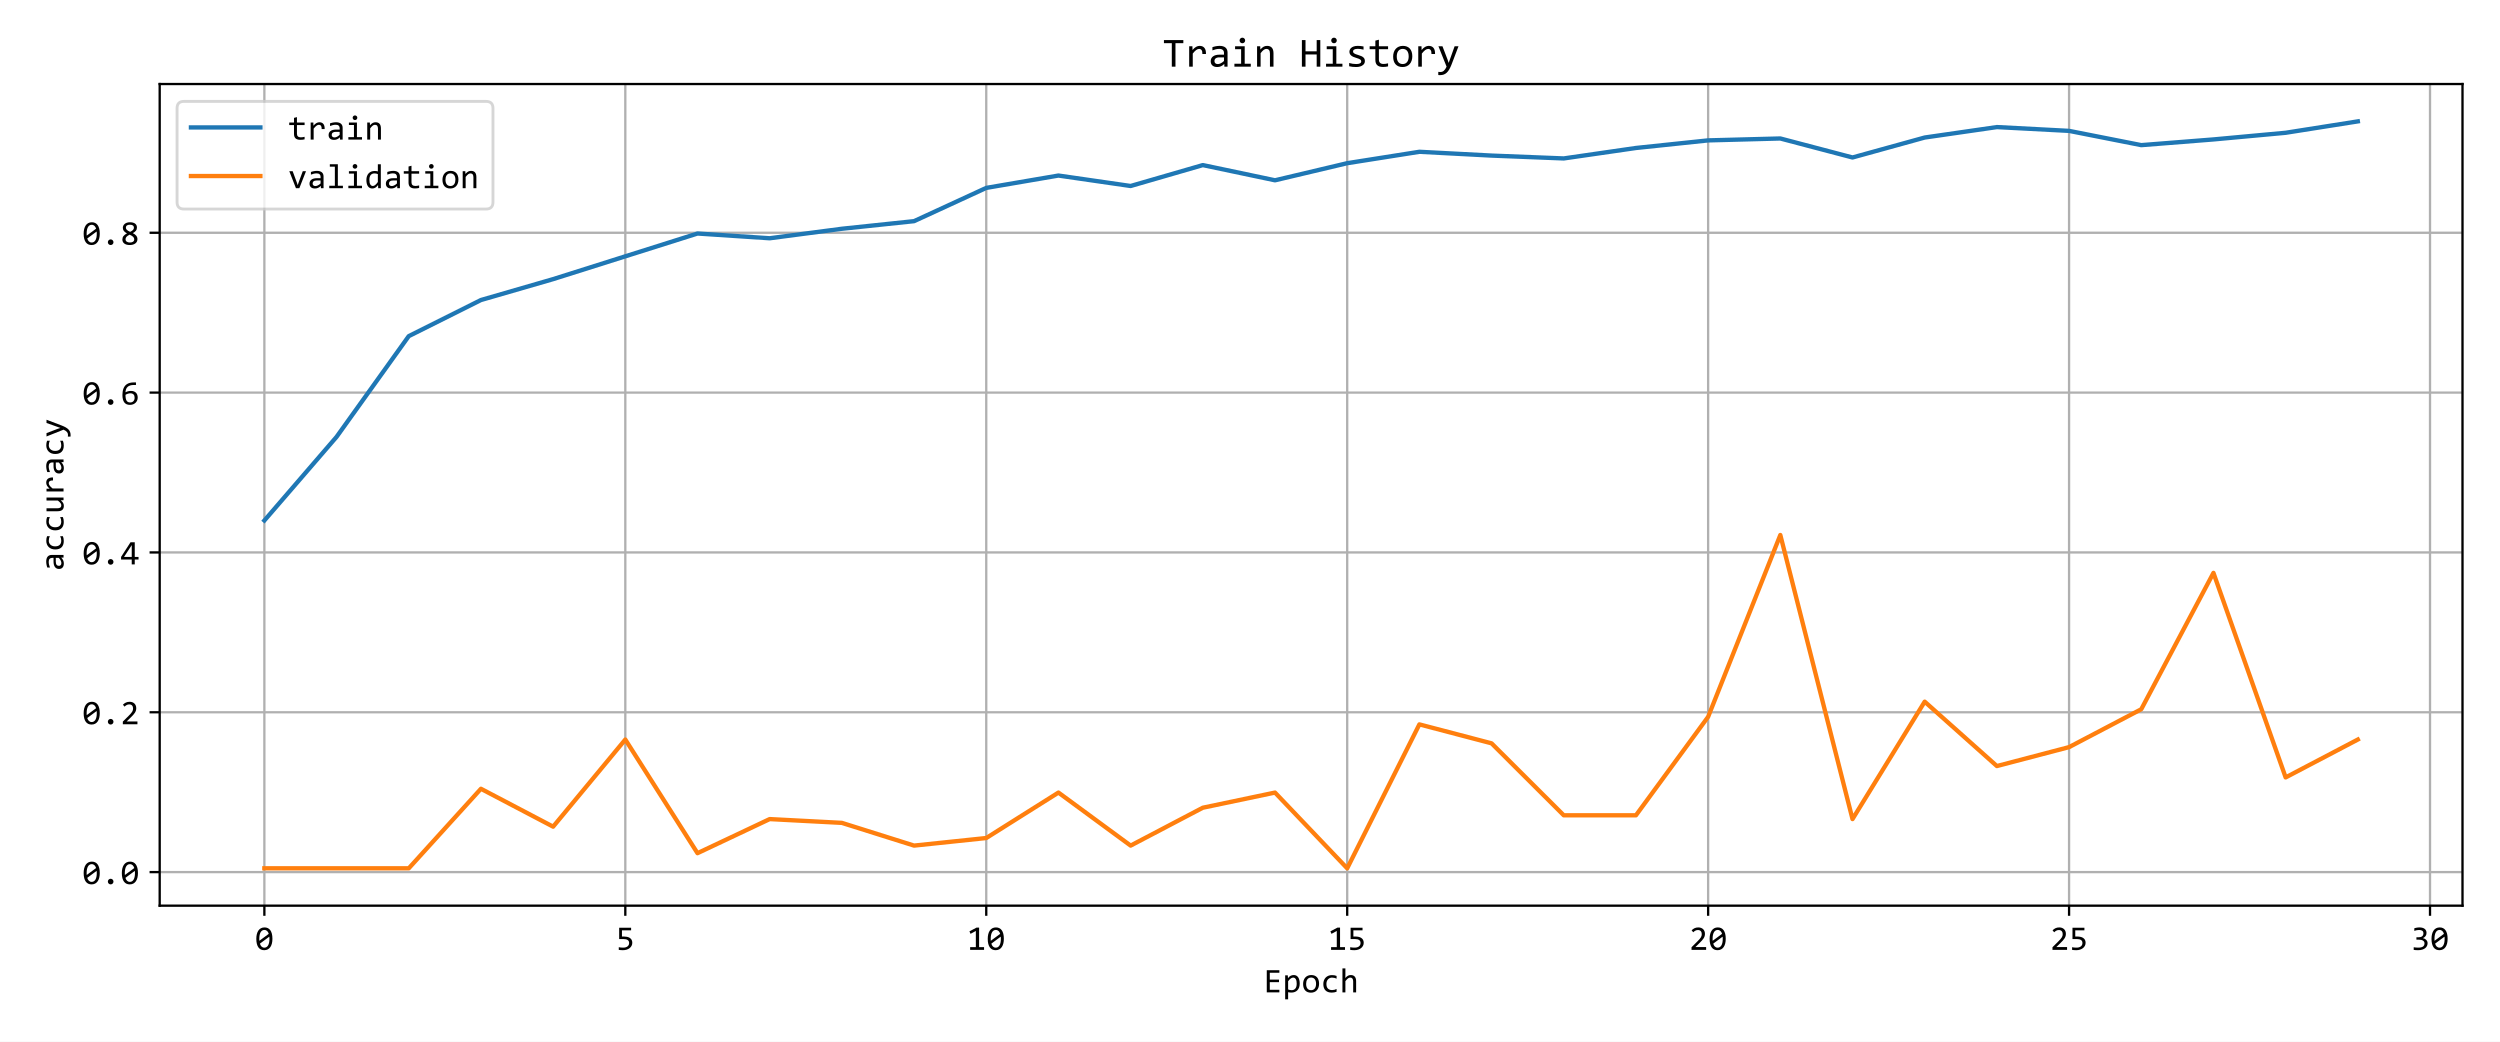
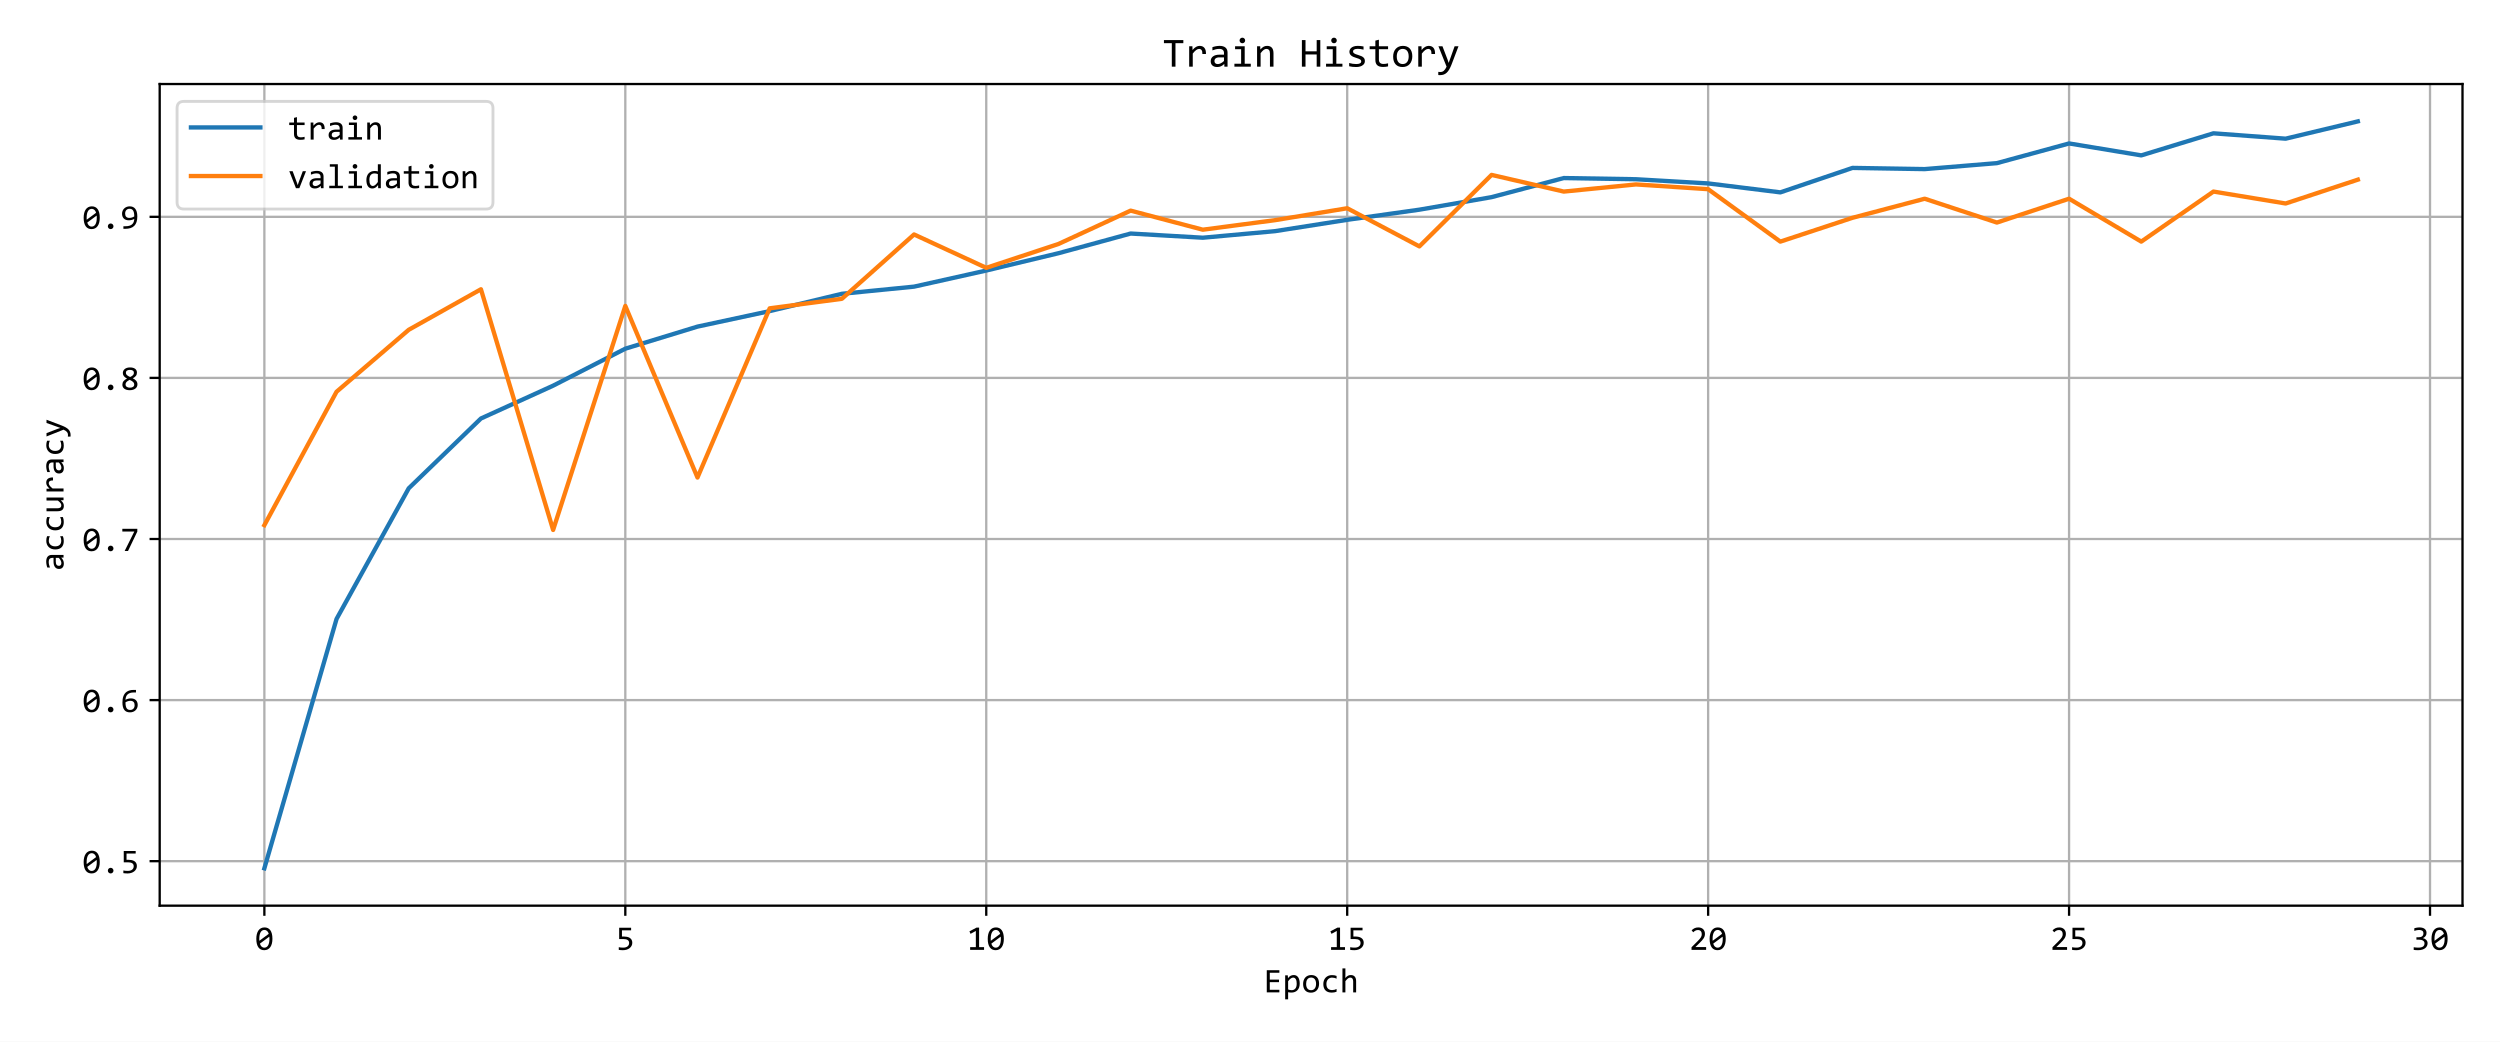
<svg xmlns="http://www.w3.org/2000/svg" xmlns:xlink="http://www.w3.org/1999/xlink" width="864pt" height="360pt" viewBox="0 0 864 360" version="1.1">
  <defs>
    <style type="text/css">*{stroke-linejoin: round; stroke-linecap: butt}</style>
  </defs>
  <g id="figure_1">
    <g id="patch_1">
      <path d="M 0 360  L 864 360  L 864 0  L 0 0  z " style="fill: #ffffff" />
    </g>
    <g id="axes_1">
      <g id="patch_2">
        <path d="M 55.19 313  L 851.04 313  L 851.04 29.04  L 55.19 29.04  z " style="fill: #ffffff" />
      </g>
      <g id="matplotlib.axis_1">
        <g id="xtick_1">
          <g id="line2d_1">
-             <path d="M 91.365 313  L 91.365 29.04  " clip-path="url(#pbc9bd32352)" style="fill: none; stroke: #b0b0b0; stroke-width: 0.8; stroke-linecap: square" />
+             <path d="M 91.365 313  L 91.365 29.04  " clip-path="url(#p513ac5164e)" style="fill: none; stroke: #b0b0b0; stroke-width: 0.8; stroke-linecap: square" />
          </g>
          <g id="line2d_2">
            <defs>
-               <path id="mc28f8fe6f3" d="M 0 0  L 0 3.5  " style="stroke: #000000; stroke-width: 0.8" />
-             </defs>
-             <g>
-               <use xlink:href="#mc28f8fe6f3" x="91.365" y="313" style="stroke: #000000; stroke-width: 0.8" />
+               <path id="m1e56cd7e3f" d="M 0 0  L 0 3.5  " style="stroke: #000000; stroke-width: 0.8" />
+             </defs>
+             <g>
+               <use xlink:href="#m1e56cd7e3f" x="91.365" y="313" style="stroke: #000000; stroke-width: 0.8" />
            </g>
          </g>
          <g id="text_1">
            <g transform="translate(88.06594 328.28) scale(0.12 -0.12)">
              <defs>
                <path id="Consolas-30" d="M 3244 2041  Q 3244 1572 3150 1186  Q 3056 800 2865 523  Q 2675 247 2392 95  Q 2109 -56 1728 -56  Q 1400 -56 1131 67  Q 863 191 672 447  Q 481 703 378 1100  Q 275 1497 275 2041  Q 275 2509 370 2896  Q 466 3284 655 3561  Q 844 3838 1128 3989  Q 1413 4141 1791 4141  Q 2119 4141 2387 4017  Q 2656 3894 2847 3636  Q 3038 3378 3141 2981  Q 3244 2584 3244 2041  z M 2694 2022  Q 2694 2128 2686 2233  Q 2678 2338 2669 2438  L 941 1153  Q 988 991 1059 853  Q 1131 716 1232 617  Q 1334 519 1464 464  Q 1594 409 1759 409  Q 1972 409 2145 512  Q 2319 616 2441 819  Q 2563 1022 2628 1323  Q 2694 1625 2694 2022  z M 825 2059  Q 825 1963 826 1866  Q 828 1769 838 1678  L 2566 2956  Q 2519 3116 2447 3247  Q 2375 3378 2275 3473  Q 2175 3569 2047 3622  Q 1919 3675 1759 3675  Q 1547 3675 1373 3572  Q 1200 3469 1078 3264  Q 956 3059 890 2757  Q 825 2456 825 2059  z " transform="scale(0.015625)" />
              </defs>
              <use xlink:href="#Consolas-30" />
            </g>
          </g>
        </g>
        <g id="xtick_2">
          <g id="line2d_3">
-             <path d="M 216.106 313  L 216.106 29.04  " clip-path="url(#pbc9bd32352)" style="fill: none; stroke: #b0b0b0; stroke-width: 0.8; stroke-linecap: square" />
+             <path d="M 216.106 313  L 216.106 29.04  " clip-path="url(#p513ac5164e)" style="fill: none; stroke: #b0b0b0; stroke-width: 0.8; stroke-linecap: square" />
          </g>
          <g id="line2d_4">
            <g>
-               <use xlink:href="#mc28f8fe6f3" x="216.106" y="313" style="stroke: #000000; stroke-width: 0.8" />
+               <use xlink:href="#m1e56cd7e3f" x="216.106" y="313" style="stroke: #000000; stroke-width: 0.8" />
            </g>
          </g>
          <g id="text_2">
            <g transform="translate(212.8073 328.28) scale(0.12 -0.12)">
              <defs>
                <path id="Consolas-35" d="M 3047 1306  Q 3047 1003 2915 753  Q 2784 503 2554 323  Q 2325 144 2012 44  Q 1700 -56 1338 -56  Q 1247 -56 1142 -51  Q 1038 -47 934 -39  Q 831 -31 732 -22  Q 634 -13 556 0  L 556 494  Q 725 453 942 434  Q 1159 416 1381 416  Q 1631 416 1831 475  Q 2031 534 2172 645  Q 2313 756 2388 914  Q 2463 1072 2463 1269  Q 2463 1650 2189 1823  Q 1916 1997 1403 1997  L 628 1997  L 628 4084  L 2828 4084  L 2828 3609  L 1141 3609  L 1141 2463  L 1497 2463  Q 1791 2463 2069 2409  Q 2347 2356 2564 2223  Q 2781 2091 2914 1867  Q 3047 1644 3047 1306  z " transform="scale(0.015625)" />
              </defs>
              <use xlink:href="#Consolas-35" />
            </g>
          </g>
        </g>
        <g id="xtick_3">
          <g id="line2d_5">
-             <path d="M 340.848 313  L 340.848 29.04  " clip-path="url(#pbc9bd32352)" style="fill: none; stroke: #b0b0b0; stroke-width: 0.8; stroke-linecap: square" />
+             <path d="M 340.848 313  L 340.848 29.04  " clip-path="url(#p513ac5164e)" style="fill: none; stroke: #b0b0b0; stroke-width: 0.8; stroke-linecap: square" />
          </g>
          <g id="line2d_6">
            <g>
-               <use xlink:href="#mc28f8fe6f3" x="340.848" y="313" style="stroke: #000000; stroke-width: 0.8" />
+               <use xlink:href="#m1e56cd7e3f" x="340.848" y="313" style="stroke: #000000; stroke-width: 0.8" />
            </g>
          </g>
          <g id="text_3">
            <g transform="translate(334.2496 328.28) scale(0.12 -0.12)">
              <defs>
                <path id="Consolas-31" d="M 3116 0  L 550 0  L 550 506  L 1600 506  L 1600 3488  L 622 2956  L 422 3419  L 1722 4103  L 2203 4103  L 2203 506  L 3116 506  L 3116 0  z " transform="scale(0.015625)" />
              </defs>
              <use xlink:href="#Consolas-31" />
              <use xlink:href="#Consolas-30" x="54.98" />
            </g>
          </g>
        </g>
        <g id="xtick_4">
          <g id="line2d_7">
-             <path d="M 465.589 313  L 465.589 29.04  " clip-path="url(#pbc9bd32352)" style="fill: none; stroke: #b0b0b0; stroke-width: 0.8; stroke-linecap: square" />
+             <path d="M 465.589 313  L 465.589 29.04  " clip-path="url(#p513ac5164e)" style="fill: none; stroke: #b0b0b0; stroke-width: 0.8; stroke-linecap: square" />
          </g>
          <g id="line2d_8">
            <g>
-               <use xlink:href="#mc28f8fe6f3" x="465.589" y="313" style="stroke: #000000; stroke-width: 0.8" />
+               <use xlink:href="#m1e56cd7e3f" x="465.589" y="313" style="stroke: #000000; stroke-width: 0.8" />
            </g>
          </g>
          <g id="text_4">
            <g transform="translate(458.991 328.28) scale(0.12 -0.12)">
              <use xlink:href="#Consolas-31" />
              <use xlink:href="#Consolas-35" x="54.98" />
            </g>
          </g>
        </g>
        <g id="xtick_5">
          <g id="line2d_9">
-             <path d="M 590.331 313  L 590.331 29.04  " clip-path="url(#pbc9bd32352)" style="fill: none; stroke: #b0b0b0; stroke-width: 0.8; stroke-linecap: square" />
+             <path d="M 590.331 313  L 590.331 29.04  " clip-path="url(#p513ac5164e)" style="fill: none; stroke: #b0b0b0; stroke-width: 0.8; stroke-linecap: square" />
          </g>
          <g id="line2d_10">
            <g>
-               <use xlink:href="#mc28f8fe6f3" x="590.331" y="313" style="stroke: #000000; stroke-width: 0.8" />
+               <use xlink:href="#m1e56cd7e3f" x="590.331" y="313" style="stroke: #000000; stroke-width: 0.8" />
            </g>
          </g>
          <g id="text_5">
            <g transform="translate(583.7324 328.28) scale(0.12 -0.12)">
              <defs>
                <path id="Consolas-32" d="M 3150 0  L 459 0  L 459 488  L 1516 1538  Q 1775 1794 1937 1981  Q 2100 2169 2190 2323  Q 2281 2478 2312 2615  Q 2344 2753 2344 2913  Q 2344 3063 2303 3198  Q 2263 3334 2178 3437  Q 2094 3541 1959 3600  Q 1825 3659 1638 3659  Q 1378 3659 1165 3543  Q 953 3428 775 3244  L 475 3603  Q 706 3847 1007 3994  Q 1309 4141 1709 4141  Q 1981 4141 2204 4059  Q 2428 3978 2590 3825  Q 2753 3672 2842 3450  Q 2931 3228 2931 2950  Q 2931 2716 2868 2516  Q 2806 2316 2679 2117  Q 2553 1919 2361 1706  Q 2169 1494 1906 1241  L 1166 519  L 3150 519  L 3150 0  z " transform="scale(0.015625)" />
              </defs>
              <use xlink:href="#Consolas-32" />
              <use xlink:href="#Consolas-30" x="54.98" />
            </g>
          </g>
        </g>
        <g id="xtick_6">
          <g id="line2d_11">
-             <path d="M 715.072 313  L 715.072 29.04  " clip-path="url(#pbc9bd32352)" style="fill: none; stroke: #b0b0b0; stroke-width: 0.8; stroke-linecap: square" />
+             <path d="M 715.072 313  L 715.072 29.04  " clip-path="url(#p513ac5164e)" style="fill: none; stroke: #b0b0b0; stroke-width: 0.8; stroke-linecap: square" />
          </g>
          <g id="line2d_12">
            <g>
-               <use xlink:href="#mc28f8fe6f3" x="715.072" y="313" style="stroke: #000000; stroke-width: 0.8" />
+               <use xlink:href="#m1e56cd7e3f" x="715.072" y="313" style="stroke: #000000; stroke-width: 0.8" />
            </g>
          </g>
          <g id="text_6">
            <g transform="translate(708.4738 328.28) scale(0.12 -0.12)">
              <use xlink:href="#Consolas-32" />
              <use xlink:href="#Consolas-35" x="54.98" />
            </g>
          </g>
        </g>
        <g id="xtick_7">
          <g id="line2d_13">
-             <path d="M 839.813 313  L 839.813 29.04  " clip-path="url(#pbc9bd32352)" style="fill: none; stroke: #b0b0b0; stroke-width: 0.8; stroke-linecap: square" />
+             <path d="M 839.813 313  L 839.813 29.04  " clip-path="url(#p513ac5164e)" style="fill: none; stroke: #b0b0b0; stroke-width: 0.8; stroke-linecap: square" />
          </g>
          <g id="line2d_14">
            <g>
-               <use xlink:href="#mc28f8fe6f3" x="839.813" y="313" style="stroke: #000000; stroke-width: 0.8" />
+               <use xlink:href="#m1e56cd7e3f" x="839.813" y="313" style="stroke: #000000; stroke-width: 0.8" />
            </g>
          </g>
          <g id="text_7">
            <g transform="translate(833.2152 328.28) scale(0.12 -0.12)">
              <defs>
                <path id="Consolas-33" d="M 3072 1241  Q 3072 972 2962 736  Q 2853 500 2634 323  Q 2416 147 2084 45  Q 1753 -56 1313 -56  Q 1069 -56 875 -40  Q 681 -25 513 0  L 513 488  Q 706 453 922 434  Q 1138 416 1363 416  Q 1669 416 1886 470  Q 2103 525 2240 628  Q 2378 731 2440 878  Q 2503 1025 2503 1209  Q 2503 1378 2428 1503  Q 2353 1628 2217 1712  Q 2081 1797 1892 1839  Q 1703 1881 1478 1881  L 1013 1881  L 1013 2328  L 1484 2328  Q 1669 2328 1820 2376  Q 1972 2425 2080 2515  Q 2188 2606 2245 2739  Q 2303 2872 2303 3041  Q 2303 3369 2103 3519  Q 1903 3669 1516 3669  Q 1309 3669 1090 3628  Q 872 3588 622 3506  L 622 3981  Q 728 4019 848 4048  Q 969 4078 1089 4098  Q 1209 4119 1328 4130  Q 1447 4141 1556 4141  Q 1881 4141 2128 4070  Q 2375 4000 2540 3869  Q 2706 3738 2790 3550  Q 2875 3363 2875 3128  Q 2875 2778 2695 2540  Q 2516 2303 2203 2163  Q 2363 2138 2517 2063  Q 2672 1988 2795 1870  Q 2919 1753 2995 1593  Q 3072 1434 3072 1241  z " transform="scale(0.015625)" />
              </defs>
              <use xlink:href="#Consolas-33" />
              <use xlink:href="#Consolas-30" x="54.98" />
            </g>
          </g>
        </g>
        <g id="text_8">
          <g transform="translate(436.6197 342.9619) scale(0.12 -0.12)">
            <defs>
              <path id="Consolas-45" d="M 2950 0  L 628 0  L 628 4084  L 2950 4084  L 2950 3616  L 1184 3616  L 1184 2350  L 2881 2350  L 2881 1881  L 1184 1881  L 1184 475  L 2950 475  L 2950 0  z " transform="scale(0.015625)" />
              <path id="Consolas-70" d="M 3181 1625  Q 3181 1206 3064 893  Q 2947 581 2740 375  Q 2534 169 2253 65  Q 1972 -38 1644 -38  Q 1494 -38 1345 -22  Q 1197 -6 1044 31  L 1044 -1281  L 500 -1281  L 500 3138  L 984 3138  L 1019 2613  Q 1253 2934 1518 3064  Q 1784 3194 2094 3194  Q 2363 3194 2566 3081  Q 2769 2969 2906 2764  Q 3044 2559 3112 2270  Q 3181 1981 3181 1625  z M 2625 1600  Q 2625 1847 2589 2053  Q 2553 2259 2475 2406  Q 2397 2553 2275 2636  Q 2153 2719 1984 2719  Q 1881 2719 1775 2686  Q 1669 2653 1555 2576  Q 1441 2500 1314 2373  Q 1188 2247 1044 2059  L 1044 538  Q 1194 475 1359 439  Q 1525 403 1684 403  Q 2125 403 2375 701  Q 2625 1000 2625 1600  z " transform="scale(0.015625)" />
              <path id="Consolas-6f" d="M 3231 1594  Q 3231 1228 3128 923  Q 3025 619 2831 401  Q 2638 184 2359 64  Q 2081 -56 1728 -56  Q 1391 -56 1123 48  Q 856 153 670 356  Q 484 559 386 859  Q 288 1159 288 1550  Q 288 1916 391 2217  Q 494 2519 687 2736  Q 881 2953 1159 3073  Q 1438 3194 1791 3194  Q 2128 3194 2395 3089  Q 2663 2984 2848 2782  Q 3034 2581 3132 2281  Q 3231 1981 3231 1594  z M 2675 1569  Q 2675 1859 2611 2076  Q 2547 2294 2428 2439  Q 2309 2584 2139 2657  Q 1969 2731 1759 2731  Q 1516 2731 1342 2636  Q 1169 2541 1058 2381  Q 947 2222 895 2011  Q 844 1800 844 1569  Q 844 1278 908 1059  Q 972 841 1090 695  Q 1209 550 1378 476  Q 1547 403 1759 403  Q 2003 403 2176 498  Q 2350 594 2461 753  Q 2572 913 2623 1123  Q 2675 1334 2675 1569  z " transform="scale(0.015625)" />
              <path id="Consolas-63" d="M 2938 116  Q 2725 34 2501 -5  Q 2278 -44 2041 -44  Q 1297 -44 895 359  Q 494 763 494 1538  Q 494 1909 609 2212  Q 725 2516 934 2731  Q 1144 2947 1434 3064  Q 1725 3181 2075 3181  Q 2319 3181 2531 3147  Q 2744 3113 2938 3034  L 2938 2516  Q 2734 2622 2523 2670  Q 2313 2719 2088 2719  Q 1878 2719 1692 2639  Q 1506 2559 1365 2409  Q 1225 2259 1144 2043  Q 1063 1828 1063 1556  Q 1063 988 1339 705  Q 1616 422 2106 422  Q 2328 422 2536 472  Q 2744 522 2938 622  L 2938 116  z " transform="scale(0.015625)" />
              <path id="Consolas-68" d="M 3022 0  L 2478 0  L 2478 2003  Q 2478 2366 2342 2545  Q 2206 2725 1953 2725  Q 1844 2725 1748 2695  Q 1653 2666 1550 2592  Q 1447 2519 1325 2394  Q 1203 2269 1044 2081  L 1044 0  L 500 0  L 500 4416  L 1044 4416  L 1044 3138  L 1025 2644  Q 1153 2797 1276 2901  Q 1400 3006 1523 3072  Q 1647 3138 1775 3166  Q 1903 3194 2041 3194  Q 2509 3194 2765 2908  Q 3022 2622 3022 2047  L 3022 0  z " transform="scale(0.015625)" />
            </defs>
            <use xlink:href="#Consolas-45" />
            <use xlink:href="#Consolas-70" x="54.98" />
            <use xlink:href="#Consolas-6f" x="109.961" />
            <use xlink:href="#Consolas-63" x="164.941" />
            <use xlink:href="#Consolas-68" x="219.922" />
          </g>
        </g>
      </g>
      <g id="matplotlib.axis_2">
        <g id="ytick_1">
          <g id="line2d_15">
-             <path d="M 55.19 301.402  L 851.04 301.402  " clip-path="url(#pbc9bd32352)" style="fill: none; stroke: #b0b0b0; stroke-width: 0.8; stroke-linecap: square" />
+             <path d="M 55.19 297.618  L 851.04 297.618  " clip-path="url(#p513ac5164e)" style="fill: none; stroke: #b0b0b0; stroke-width: 0.8; stroke-linecap: square" />
          </g>
          <g id="line2d_16">
            <defs>
-               <path id="m2ef8c6dffa" d="M 0 0  L -3.5 0  " style="stroke: #000000; stroke-width: 0.8" />
-             </defs>
-             <g>
-               <use xlink:href="#m2ef8c6dffa" x="55.19" y="301.402" style="stroke: #000000; stroke-width: 0.8" />
+               <path id="ma3cb5a80ba" d="M 0 0  L -3.5 0  " style="stroke: #000000; stroke-width: 0.8" />
+             </defs>
+             <g>
+               <use xlink:href="#ma3cb5a80ba" x="55.19" y="297.618" style="stroke: #000000; stroke-width: 0.8" />
            </g>
          </g>
          <g id="text_9">
-             <g transform="translate(28.39562 305.5418) scale(0.12 -0.12)">
+             <g transform="translate(28.39562 301.7585) scale(0.12 -0.12)">
              <defs>
                <path id="Consolas-2e" d="M 1734 984  Q 1841 984 1936 943  Q 2031 903 2101 831  Q 2172 759 2212 664  Q 2253 569 2253 459  Q 2253 353 2212 259  Q 2172 166 2101 95  Q 2031 25 1936 -15  Q 1841 -56 1734 -56  Q 1625 -56 1531 -15  Q 1438 25 1367 95  Q 1297 166 1256 259  Q 1216 353 1216 459  Q 1216 569 1256 664  Q 1297 759 1367 831  Q 1438 903 1531 943  Q 1625 984 1734 984  z " transform="scale(0.015625)" />
              </defs>
              <use xlink:href="#Consolas-30" />
              <use xlink:href="#Consolas-2e" x="54.98" />
-               <use xlink:href="#Consolas-30" x="109.961" />
+               <use xlink:href="#Consolas-35" x="109.961" />
            </g>
          </g>
        </g>
        <g id="ytick_2">
          <g id="line2d_17">
-             <path d="M 55.19 246.161  L 851.04 246.161  " clip-path="url(#pbc9bd32352)" style="fill: none; stroke: #b0b0b0; stroke-width: 0.8; stroke-linecap: square" />
+             <path d="M 55.19 241.948  L 851.04 241.948  " clip-path="url(#p513ac5164e)" style="fill: none; stroke: #b0b0b0; stroke-width: 0.8; stroke-linecap: square" />
          </g>
          <g id="line2d_18">
            <g>
-               <use xlink:href="#m2ef8c6dffa" x="55.19" y="246.161" style="stroke: #000000; stroke-width: 0.8" />
+               <use xlink:href="#ma3cb5a80ba" x="55.19" y="241.948" style="stroke: #000000; stroke-width: 0.8" />
            </g>
          </g>
          <g id="text_10">
-             <g transform="translate(28.39562 250.3009) scale(0.12 -0.12)">
-               <use xlink:href="#Consolas-30" />
-               <use xlink:href="#Consolas-2e" x="54.98" />
-               <use xlink:href="#Consolas-32" x="109.961" />
+             <g transform="translate(28.39562 246.0881) scale(0.12 -0.12)">
+               <defs>
+                 <path id="Consolas-36" d="M 3200 1294  Q 3200 1013 3098 766  Q 2997 519 2809 336  Q 2622 153 2358 48  Q 2094 -56 1772 -56  Q 1434 -56 1175 51  Q 916 159 741 382  Q 566 606 475 947  Q 384 1288 384 1753  Q 384 2066 425 2359  Q 466 2653 559 2912  Q 653 3172 809 3387  Q 966 3603 1198 3758  Q 1431 3913 1747 3998  Q 2063 4084 2478 4084  L 2881 4084  L 2881 3609  L 2444 3609  Q 2078 3609 1809 3521  Q 1541 3434 1359 3275  Q 1178 3116 1081 2891  Q 984 2666 959 2388  L 947 2259  Q 1144 2375 1401 2445  Q 1659 2516 1959 2516  Q 2269 2516 2501 2425  Q 2734 2334 2889 2173  Q 3044 2013 3122 1788  Q 3200 1563 3200 1294  z M 2631 1259  Q 2631 1447 2586 1598  Q 2541 1750 2444 1854  Q 2347 1959 2198 2017  Q 2050 2075 1844 2075  Q 1725 2075 1603 2053  Q 1481 2031 1364 1992  Q 1247 1953 1140 1903  Q 1034 1853 947 1797  Q 947 1394 1003 1123  Q 1059 853 1170 690  Q 1281 528 1443 459  Q 1606 391 1819 391  Q 1997 391 2145 448  Q 2294 506 2401 618  Q 2509 731 2570 892  Q 2631 1053 2631 1259  z " transform="scale(0.015625)" />
+               </defs>
+               <use xlink:href="#Consolas-30" />
+               <use xlink:href="#Consolas-2e" x="54.98" />
+               <use xlink:href="#Consolas-36" x="109.961" />
            </g>
          </g>
        </g>
        <g id="ytick_3">
          <g id="line2d_19">
-             <path d="M 55.19 190.92  L 851.04 190.92  " clip-path="url(#pbc9bd32352)" style="fill: none; stroke: #b0b0b0; stroke-width: 0.8; stroke-linecap: square" />
+             <path d="M 55.19 186.278  L 851.04 186.278  " clip-path="url(#p513ac5164e)" style="fill: none; stroke: #b0b0b0; stroke-width: 0.8; stroke-linecap: square" />
          </g>
          <g id="line2d_20">
            <g>
-               <use xlink:href="#m2ef8c6dffa" x="55.19" y="190.92" style="stroke: #000000; stroke-width: 0.8" />
+               <use xlink:href="#ma3cb5a80ba" x="55.19" y="186.278" style="stroke: #000000; stroke-width: 0.8" />
            </g>
          </g>
          <g id="text_11">
-             <g transform="translate(28.39562 195.0601) scale(0.12 -0.12)">
-               <defs>
-                 <path id="Consolas-34" d="M 3353 903  L 2656 903  L 2656 0  L 2100 0  L 2100 903  L 134 903  L 134 1381  L 1875 4084  L 2656 4084  L 2656 1381  L 3353 1381  L 3353 903  z M 2100 3559  L 678 1381  L 2100 1381  L 2100 3559  z " transform="scale(0.015625)" />
-               </defs>
-               <use xlink:href="#Consolas-30" />
-               <use xlink:href="#Consolas-2e" x="54.98" />
-               <use xlink:href="#Consolas-34" x="109.961" />
+             <g transform="translate(28.39562 190.4178) scale(0.12 -0.12)">
+               <defs>
+                 <path id="Consolas-37" d="M 3128 3578  L 1416 0  L 794 0  L 2572 3578  L 366 3578  L 366 4084  L 3128 4084  L 3128 3578  z " transform="scale(0.015625)" />
+               </defs>
+               <use xlink:href="#Consolas-30" />
+               <use xlink:href="#Consolas-2e" x="54.98" />
+               <use xlink:href="#Consolas-37" x="109.961" />
            </g>
          </g>
        </g>
        <g id="ytick_4">
          <g id="line2d_21">
-             <path d="M 55.19 135.679  L 851.04 135.679  " clip-path="url(#pbc9bd32352)" style="fill: none; stroke: #b0b0b0; stroke-width: 0.8; stroke-linecap: square" />
+             <path d="M 55.19 130.607  L 851.04 130.607  " clip-path="url(#p513ac5164e)" style="fill: none; stroke: #b0b0b0; stroke-width: 0.8; stroke-linecap: square" />
          </g>
          <g id="line2d_22">
            <g>
-               <use xlink:href="#m2ef8c6dffa" x="55.19" y="135.679" style="stroke: #000000; stroke-width: 0.8" />
+               <use xlink:href="#ma3cb5a80ba" x="55.19" y="130.607" style="stroke: #000000; stroke-width: 0.8" />
            </g>
          </g>
          <g id="text_12">
-             <g transform="translate(28.39562 139.8193) scale(0.12 -0.12)">
-               <defs>
-                 <path id="Consolas-36" d="M 3200 1294  Q 3200 1013 3098 766  Q 2997 519 2809 336  Q 2622 153 2358 48  Q 2094 -56 1772 -56  Q 1434 -56 1175 51  Q 916 159 741 382  Q 566 606 475 947  Q 384 1288 384 1753  Q 384 2066 425 2359  Q 466 2653 559 2912  Q 653 3172 809 3387  Q 966 3603 1198 3758  Q 1431 3913 1747 3998  Q 2063 4084 2478 4084  L 2881 4084  L 2881 3609  L 2444 3609  Q 2078 3609 1809 3521  Q 1541 3434 1359 3275  Q 1178 3116 1081 2891  Q 984 2666 959 2388  L 947 2259  Q 1144 2375 1401 2445  Q 1659 2516 1959 2516  Q 2269 2516 2501 2425  Q 2734 2334 2889 2173  Q 3044 2013 3122 1788  Q 3200 1563 3200 1294  z M 2631 1259  Q 2631 1447 2586 1598  Q 2541 1750 2444 1854  Q 2347 1959 2198 2017  Q 2050 2075 1844 2075  Q 1725 2075 1603 2053  Q 1481 2031 1364 1992  Q 1247 1953 1140 1903  Q 1034 1853 947 1797  Q 947 1394 1003 1123  Q 1059 853 1170 690  Q 1281 528 1443 459  Q 1606 391 1819 391  Q 1997 391 2145 448  Q 2294 506 2401 618  Q 2509 731 2570 892  Q 2631 1053 2631 1259  z " transform="scale(0.015625)" />
-               </defs>
-               <use xlink:href="#Consolas-30" />
-               <use xlink:href="#Consolas-2e" x="54.98" />
-               <use xlink:href="#Consolas-36" x="109.961" />
+             <g transform="translate(28.39562 134.7475) scale(0.12 -0.12)">
+               <defs>
+                 <path id="Consolas-38" d="M 3150 1025  Q 3150 766 3044 564  Q 2938 363 2747 225  Q 2556 88 2297 16  Q 2038 -56 1734 -56  Q 1400 -56 1145 19  Q 891 94 719 228  Q 547 363 459 547  Q 372 731 372 953  Q 372 1328 581 1600  Q 791 1872 1228 2094  Q 828 2297 643 2545  Q 459 2794 459 3116  Q 459 3313 540 3497  Q 622 3681 786 3825  Q 950 3969 1197 4055  Q 1444 4141 1778 4141  Q 2094 4141 2333 4073  Q 2572 4006 2734 3881  Q 2897 3756 2978 3578  Q 3059 3400 3059 3181  Q 3059 2825 2861 2575  Q 2663 2325 2297 2138  Q 2478 2047 2634 1937  Q 2791 1828 2906 1693  Q 3022 1559 3086 1393  Q 3150 1228 3150 1025  z M 2503 3138  Q 2503 3416 2308 3552  Q 2113 3688 1759 3688  Q 1409 3688 1214 3553  Q 1019 3419 1019 3150  Q 1019 3028 1066 2925  Q 1113 2822 1211 2731  Q 1309 2641 1456 2553  Q 1603 2466 1806 2375  Q 2159 2541 2331 2720  Q 2503 2900 2503 3138  z M 2559 984  Q 2559 1100 2521 1209  Q 2484 1319 2387 1425  Q 2291 1531 2128 1637  Q 1966 1744 1716 1856  Q 1503 1753 1358 1651  Q 1213 1550 1123 1445  Q 1034 1341 996 1228  Q 959 1116 959 991  Q 959 850 1020 742  Q 1081 634 1187 559  Q 1294 484 1441 446  Q 1588 409 1759 409  Q 1925 409 2072 443  Q 2219 478 2326 548  Q 2434 619 2496 726  Q 2559 834 2559 984  z " transform="scale(0.015625)" />
+               </defs>
+               <use xlink:href="#Consolas-30" />
+               <use xlink:href="#Consolas-2e" x="54.98" />
+               <use xlink:href="#Consolas-38" x="109.961" />
            </g>
          </g>
        </g>
        <g id="ytick_5">
          <g id="line2d_23">
-             <path d="M 55.19 80.439  L 851.04 80.439  " clip-path="url(#pbc9bd32352)" style="fill: none; stroke: #b0b0b0; stroke-width: 0.8; stroke-linecap: square" />
+             <path d="M 55.19 74.937  L 851.04 74.937  " clip-path="url(#p513ac5164e)" style="fill: none; stroke: #b0b0b0; stroke-width: 0.8; stroke-linecap: square" />
          </g>
          <g id="line2d_24">
            <g>
-               <use xlink:href="#m2ef8c6dffa" x="55.19" y="80.439" style="stroke: #000000; stroke-width: 0.8" />
+               <use xlink:href="#ma3cb5a80ba" x="55.19" y="74.937" style="stroke: #000000; stroke-width: 0.8" />
            </g>
          </g>
          <g id="text_13">
-             <g transform="translate(28.39562 84.5785) scale(0.12 -0.12)">
-               <defs>
-                 <path id="Consolas-38" d="M 3150 1025  Q 3150 766 3044 564  Q 2938 363 2747 225  Q 2556 88 2297 16  Q 2038 -56 1734 -56  Q 1400 -56 1145 19  Q 891 94 719 228  Q 547 363 459 547  Q 372 731 372 953  Q 372 1328 581 1600  Q 791 1872 1228 2094  Q 828 2297 643 2545  Q 459 2794 459 3116  Q 459 3313 540 3497  Q 622 3681 786 3825  Q 950 3969 1197 4055  Q 1444 4141 1778 4141  Q 2094 4141 2333 4073  Q 2572 4006 2734 3881  Q 2897 3756 2978 3578  Q 3059 3400 3059 3181  Q 3059 2825 2861 2575  Q 2663 2325 2297 2138  Q 2478 2047 2634 1937  Q 2791 1828 2906 1693  Q 3022 1559 3086 1393  Q 3150 1228 3150 1025  z M 2503 3138  Q 2503 3416 2308 3552  Q 2113 3688 1759 3688  Q 1409 3688 1214 3553  Q 1019 3419 1019 3150  Q 1019 3028 1066 2925  Q 1113 2822 1211 2731  Q 1309 2641 1456 2553  Q 1603 2466 1806 2375  Q 2159 2541 2331 2720  Q 2503 2900 2503 3138  z M 2559 984  Q 2559 1100 2521 1209  Q 2484 1319 2387 1425  Q 2291 1531 2128 1637  Q 1966 1744 1716 1856  Q 1503 1753 1358 1651  Q 1213 1550 1123 1445  Q 1034 1341 996 1228  Q 959 1116 959 991  Q 959 850 1020 742  Q 1081 634 1187 559  Q 1294 484 1441 446  Q 1588 409 1759 409  Q 1925 409 2072 443  Q 2219 478 2326 548  Q 2434 619 2496 726  Q 2559 834 2559 984  z " transform="scale(0.015625)" />
-               </defs>
-               <use xlink:href="#Consolas-30" />
-               <use xlink:href="#Consolas-2e" x="54.98" />
-               <use xlink:href="#Consolas-38" x="109.961" />
+             <g transform="translate(28.39562 79.07711) scale(0.12 -0.12)">
+               <defs>
+                 <path id="Consolas-39" d="M 3128 2272  Q 3128 1675 2984 1245  Q 2841 816 2559 539  Q 2278 263 1862 131  Q 1447 0 903 0  L 563 0  L 563 475  L 941 475  Q 1344 475 1637 556  Q 1931 638 2126 795  Q 2322 953 2425 1179  Q 2528 1406 2553 1697  L 2566 1825  Q 2369 1709 2112 1639  Q 1856 1569 1556 1569  Q 1247 1569 1012 1659  Q 778 1750 623 1912  Q 469 2075 391 2298  Q 313 2522 313 2784  Q 313 3069 416 3316  Q 519 3563 705 3745  Q 891 3928 1150 4034  Q 1409 4141 1722 4141  Q 2025 4141 2283 4041  Q 2541 3941 2728 3717  Q 2916 3494 3022 3137  Q 3128 2781 3128 2272  z M 1697 3694  Q 1522 3694 1373 3636  Q 1225 3578 1117 3467  Q 1009 3356 946 3193  Q 884 3031 884 2822  Q 884 2631 929 2481  Q 975 2331 1070 2226  Q 1166 2122 1316 2065  Q 1466 2009 1672 2009  Q 1788 2009 1911 2031  Q 2034 2053 2151 2090  Q 2269 2128 2375 2178  Q 2481 2228 2566 2284  Q 2566 2688 2506 2958  Q 2447 3228 2334 3392  Q 2222 3556 2061 3625  Q 1900 3694 1697 3694  z " transform="scale(0.015625)" />
+               </defs>
+               <use xlink:href="#Consolas-30" />
+               <use xlink:href="#Consolas-2e" x="54.98" />
+               <use xlink:href="#Consolas-39" x="109.961" />
            </g>
          </g>
        </g>
        <g id="text_14">
          <g transform="translate(21.95812 197.4125) rotate(-90) scale(0.12 -0.12)">
            <defs>
              <path id="Consolas-61" d="M 2516 0  L 2503 422  Q 2247 169 1983 56  Q 1719 -56 1428 -56  Q 1159 -56 968 12  Q 778 81 654 201  Q 531 322 473 484  Q 416 647 416 838  Q 416 1309 767 1576  Q 1119 1844 1806 1844  L 2456 1844  L 2456 2119  Q 2456 2397 2278 2564  Q 2100 2731 1734 2731  Q 1469 2731 1211 2672  Q 953 2613 678 2503  L 678 2994  Q 781 3031 907 3067  Q 1034 3103 1175 3131  Q 1316 3159 1469 3176  Q 1622 3194 1778 3194  Q 2063 3194 2291 3131  Q 2519 3069 2676 2941  Q 2834 2813 2918 2619  Q 3003 2425 3003 2163  L 3003 0  L 2516 0  z M 2456 1428  L 1766 1428  Q 1563 1428 1416 1387  Q 1269 1347 1175 1272  Q 1081 1197 1036 1092  Q 991 988 991 856  Q 991 766 1019 683  Q 1047 600 1109 536  Q 1172 472 1272 434  Q 1372 397 1516 397  Q 1703 397 1945 511  Q 2188 625 2456 872  L 2456 1428  z " transform="scale(0.015625)" />
              <path id="Consolas-75" d="M 3022 0  L 2534 0  L 2516 506  Q 2375 344 2248 236  Q 2122 128 1997 62  Q 1872 -3 1745 -29  Q 1619 -56 1478 -56  Q 994 -56 747 228  Q 500 513 500 1088  L 500 3138  L 1044 3138  L 1044 1131  Q 1044 409 1588 409  Q 1688 409 1783 439  Q 1878 469 1983 542  Q 2088 616 2208 741  Q 2328 866 2478 1056  L 2478 3138  L 3022 3138  L 3022 0  z " transform="scale(0.015625)" />
              <path id="Consolas-72" d="M 628 3138  L 1125 3138  L 1141 2559  Q 1419 2894 1689 3044  Q 1959 3194 2234 3194  Q 2722 3194 2973 2878  Q 3225 2563 3206 1941  L 2656 1941  Q 2666 2353 2536 2539  Q 2406 2725 2156 2725  Q 2047 2725 1936 2686  Q 1825 2647 1708 2561  Q 1591 2475 1459 2340  Q 1328 2206 1178 2016  L 1178 0  L 628 0  L 628 3138  z " transform="scale(0.015625)" />
              <path id="Consolas-79" d="M 3291 3138  L 2222 331  Q 2056 -97 1879 -406  Q 1703 -716 1493 -914  Q 1284 -1113 1034 -1206  Q 784 -1300 475 -1300  Q 394 -1300 328 -1297  Q 263 -1294 184 -1288  L 184 -794  Q 253 -803 334 -811  Q 416 -819 506 -819  Q 656 -819 786 -775  Q 916 -731 1031 -632  Q 1147 -534 1253 -378  Q 1359 -222 1459 0  L 206 3138  L 825 3138  L 1619 1063  L 1778 575  L 1959 1075  L 2694 3138  L 3291 3138  z " transform="scale(0.015625)" />
            </defs>
            <use xlink:href="#Consolas-61" />
            <use xlink:href="#Consolas-63" x="54.98" />
            <use xlink:href="#Consolas-63" x="109.961" />
            <use xlink:href="#Consolas-75" x="164.941" />
            <use xlink:href="#Consolas-72" x="219.922" />
            <use xlink:href="#Consolas-61" x="274.902" />
            <use xlink:href="#Consolas-63" x="329.883" />
            <use xlink:href="#Consolas-79" x="384.863" />
          </g>
        </g>
      </g>
      <g id="line2d_25">
-         <path d="M 91.365 179.885  L 116.313 150.984  L 141.262 116.171  L 166.21 103.691  L 191.158 96.466  L 216.106 88.583  L 241.055 80.701  L 266.003 82.343  L 290.951 79.059  L 315.899 76.432  L 340.848 64.937  L 365.796 60.667  L 390.744 64.28  L 415.693 57.055  L 440.641 62.31  L 465.589 56.398  L 490.537 52.457  L 515.486 53.771  L 540.434 54.756  L 565.382 51.143  L 590.331 48.516  L 615.279 47.859  L 640.227 54.427  L 665.175 47.53  L 690.124 43.918  L 715.072 45.232  L 740.02 50.158  L 764.968 48.187  L 789.917 45.888  L 814.865 41.947  " clip-path="url(#pbc9bd32352)" style="fill: none; stroke: #1f77b4; stroke-width: 1.5; stroke-linecap: square" />
+         <path d="M 91.365 300.093  L 116.313 213.907  L 141.262 168.752  L 166.21 144.628  L 191.158 133.288  L 216.106 120.504  L 241.055 112.875  L 266.003 107.515  L 290.951 101.535  L 315.899 99.061  L 340.848 93.494  L 365.796 87.514  L 390.744 80.71  L 415.693 82.154  L 440.641 79.886  L 465.589 75.968  L 490.537 72.463  L 515.486 68.133  L 540.434 61.535  L 565.382 61.947  L 590.331 63.391  L 615.279 66.483  L 640.227 58.03  L 665.175 58.442  L 690.124 56.38  L 715.072 49.576  L 740.02 53.7  L 764.968 46.071  L 789.917 47.927  L 814.865 41.947  " clip-path="url(#p513ac5164e)" style="fill: none; stroke: #1f77b4; stroke-width: 1.5; stroke-linecap: square" />
      </g>
      <g id="line2d_26">
-         <path d="M 91.365 300.093  L 116.313 300.093  L 141.262 300.093  L 166.21 272.603  L 191.158 285.693  L 216.106 255.586  L 241.055 294.857  L 266.003 283.075  L 290.951 284.384  L 315.899 292.239  L 340.848 289.621  L 365.796 273.912  L 390.744 292.239  L 415.693 279.148  L 440.641 273.912  L 465.589 300.093  L 490.537 250.35  L 515.486 256.895  L 540.434 281.766  L 565.382 281.766  L 590.331 247.732  L 615.279 184.899  L 640.227 283.075  L 665.175 242.496  L 690.124 264.749  L 715.072 258.204  L 740.02 245.114  L 764.968 197.989  L 789.917 268.676  L 814.865 255.586  " clip-path="url(#pbc9bd32352)" style="fill: none; stroke: #ff7f0e; stroke-width: 1.5; stroke-linecap: square" />
+         <path d="M 91.365 181.501  L 116.313 135.384  L 141.262 113.972  L 166.21 99.972  L 191.158 183.148  L 216.106 105.737  L 241.055 165.031  L 266.003 106.561  L 290.951 103.266  L 315.899 81.031  L 340.848 92.561  L 365.796 84.325  L 390.744 72.796  L 415.693 79.384  L 440.641 76.09  L 465.589 71.972  L 490.537 85.149  L 515.486 60.443  L 540.434 66.208  L 565.382 63.737  L 590.331 65.384  L 615.279 83.502  L 640.227 75.267  L 665.175 68.678  L 690.124 76.914  L 715.072 68.678  L 740.02 83.502  L 764.968 66.208  L 789.917 70.325  L 814.865 62.09  " clip-path="url(#p513ac5164e)" style="fill: none; stroke: #ff7f0e; stroke-width: 1.5; stroke-linecap: square" />
      </g>
      <g id="patch_3">
        <path d="M 55.19 313  L 55.19 29.04  " style="fill: none; stroke: #000000; stroke-width: 0.8; stroke-linejoin: miter; stroke-linecap: square" />
      </g>
      <g id="patch_4">
        <path d="M 851.04 313  L 851.04 29.04  " style="fill: none; stroke: #000000; stroke-width: 0.8; stroke-linejoin: miter; stroke-linecap: square" />
      </g>
      <g id="patch_5">
        <path d="M 55.19 313  L 851.04 313  " style="fill: none; stroke: #000000; stroke-width: 0.8; stroke-linejoin: miter; stroke-linecap: square" />
      </g>
      <g id="patch_6">
        <path d="M 55.19 29.04  L 851.04 29.04  " style="fill: none; stroke: #000000; stroke-width: 0.8; stroke-linejoin: miter; stroke-linecap: square" />
      </g>
      <g id="text_15">
        <g transform="translate(401.6496 23.04) scale(0.144 -0.144)">
          <defs>
            <path id="Consolas-54" d="M 3250 3609  L 2041 3609  L 2041 0  L 1478 0  L 1478 3609  L 269 3609  L 269 4084  L 3250 4084  L 3250 3609  z " transform="scale(0.015625)" />
            <path id="Consolas-69" d="M 1569 2688  L 641 2688  L 641 3138  L 2119 3138  L 2119 453  L 3053 453  L 3053 0  L 538 0  L 538 453  L 1569 453  L 1569 2688  z M 1759 4453  Q 1850 4453 1928 4420  Q 2006 4388 2064 4328  Q 2122 4269 2155 4192  Q 2188 4116 2188 4025  Q 2188 3938 2155 3859  Q 2122 3781 2064 3722  Q 2006 3663 1928 3630  Q 1850 3597 1759 3597  Q 1669 3597 1591 3630  Q 1513 3663 1455 3722  Q 1397 3781 1364 3859  Q 1331 3938 1331 4025  Q 1331 4116 1364 4192  Q 1397 4269 1455 4328  Q 1513 4388 1591 4420  Q 1669 4453 1759 4453  z " transform="scale(0.015625)" />
            <path id="Consolas-6e" d="M 500 3138  L 984 3138  L 1006 2631  Q 1144 2794 1272 2901  Q 1400 3009 1523 3075  Q 1647 3141 1775 3167  Q 1903 3194 2041 3194  Q 2525 3194 2773 2908  Q 3022 2622 3022 2047  L 3022 0  L 2478 0  L 2478 2003  Q 2478 2372 2340 2548  Q 2203 2725 1931 2725  Q 1831 2725 1736 2695  Q 1641 2666 1537 2592  Q 1434 2519 1314 2394  Q 1194 2269 1044 2081  L 1044 0  L 500 0  L 500 3138  z " transform="scale(0.015625)" />
            <path id="Consolas-20" transform="scale(0.015625)" />
            <path id="Consolas-48" d="M 3175 0  L 2619 0  L 2619 1875  L 903 1875  L 903 0  L 347 0  L 347 4084  L 903 4084  L 903 2356  L 2619 2356  L 2619 4084  L 3175 4084  L 3175 0  z " transform="scale(0.015625)" />
            <path id="Consolas-73" d="M 2984 856  Q 2984 691 2928 559  Q 2872 428 2775 326  Q 2678 225 2550 153  Q 2422 81 2276 34  Q 2131 -13 1978 -34  Q 1825 -56 1678 -56  Q 1359 -56 1092 -28  Q 825 0 569 63  L 569 563  Q 844 484 1116 443  Q 1388 403 1656 403  Q 2047 403 2234 509  Q 2422 616 2422 813  Q 2422 897 2392 964  Q 2363 1031 2284 1092  Q 2206 1153 2042 1218  Q 1878 1284 1594 1369  Q 1381 1431 1201 1511  Q 1022 1591 890 1700  Q 759 1809 684 1956  Q 609 2103 609 2303  Q 609 2434 670 2590  Q 731 2747 878 2881  Q 1025 3016 1275 3105  Q 1525 3194 1900 3194  Q 2084 3194 2309 3173  Q 2534 3153 2778 3103  L 2778 2619  Q 2522 2681 2292 2711  Q 2063 2741 1894 2741  Q 1691 2741 1552 2709  Q 1413 2678 1327 2623  Q 1241 2569 1203 2495  Q 1166 2422 1166 2338  Q 1166 2253 1198 2184  Q 1231 2116 1320 2052  Q 1409 1988 1568 1923  Q 1728 1859 1984 1784  Q 2263 1703 2453 1614  Q 2644 1525 2762 1415  Q 2881 1306 2932 1168  Q 2984 1031 2984 856  z " transform="scale(0.015625)" />
            <path id="Consolas-74" d="M 3028 44  Q 2844 -3 2647 -23  Q 2450 -44 2247 -44  Q 1656 -44 1365 223  Q 1075 491 1075 1044  L 1075 2681  L 197 2681  L 197 3138  L 1075 3138  L 1075 4000  L 1619 4141  L 1619 3138  L 3028 3138  L 3028 2681  L 1619 2681  L 1619 1088  Q 1619 750 1798 583  Q 1978 416 2328 416  Q 2478 416 2656 439  Q 2834 463 3028 513  L 3028 44  z " transform="scale(0.015625)" />
          </defs>
          <use xlink:href="#Consolas-54" />
          <use xlink:href="#Consolas-72" x="54.98" />
          <use xlink:href="#Consolas-61" x="109.961" />
          <use xlink:href="#Consolas-69" x="164.941" />
          <use xlink:href="#Consolas-6e" x="219.922" />
          <use xlink:href="#Consolas-20" x="274.902" />
          <use xlink:href="#Consolas-48" x="329.883" />
          <use xlink:href="#Consolas-69" x="384.863" />
          <use xlink:href="#Consolas-73" x="439.844" />
          <use xlink:href="#Consolas-74" x="494.824" />
          <use xlink:href="#Consolas-6f" x="549.805" />
          <use xlink:href="#Consolas-72" x="604.785" />
          <use xlink:href="#Consolas-79" x="659.766" />
        </g>
      </g>
      <g id="legend_1">
        <g id="patch_7">
          <path d="M 63.59 72.244  L 167.971 72.244  Q 170.371 72.244 170.371 69.844  L 170.371 37.44  Q 170.371 35.04 167.971 35.04  L 63.59 35.04  Q 61.19 35.04 61.19 37.44  L 61.19 69.844  Q 61.19 72.244 63.59 72.244  z " style="fill: #ffffff; opacity: 0.8; stroke: #cccccc; stroke-linejoin: miter" />
        </g>
        <g id="line2d_27">
          <path d="M 65.99 44.04  L 77.99 44.04  L 89.99 44.04  " style="fill: none; stroke: #1f77b4; stroke-width: 1.5; stroke-linecap: square" />
        </g>
        <g id="text_16">
          <g transform="translate(99.59 48.24) scale(0.12 -0.12)">
            <use xlink:href="#Consolas-74" />
            <use xlink:href="#Consolas-72" x="54.98" />
            <use xlink:href="#Consolas-61" x="109.961" />
            <use xlink:href="#Consolas-69" x="164.941" />
            <use xlink:href="#Consolas-6e" x="219.922" />
          </g>
        </g>
        <g id="line2d_28">
          <path d="M 65.99 60.842  L 77.99 60.842  L 89.99 60.842  " style="fill: none; stroke: #ff7f0e; stroke-width: 1.5; stroke-linecap: square" />
        </g>
        <g id="text_17">
          <g transform="translate(99.59 65.04188) scale(0.12 -0.12)">
            <defs>
              <path id="Consolas-76" d="M 206 3138  L 825 3138  L 1594 1063  L 1759 556  L 1931 1075  L 2694 3138  L 3291 3138  L 2059 0  L 1434 0  L 206 3138  z " transform="scale(0.015625)" />
              <path id="Consolas-6c" d="M 1569 3969  L 641 3969  L 641 4416  L 2119 4416  L 2119 453  L 3053 453  L 3053 0  L 538 0  L 538 453  L 1569 453  L 1569 3969  z " transform="scale(0.015625)" />
              <path id="Consolas-64" d="M 341 1503  Q 341 1903 450 2214  Q 559 2525 761 2739  Q 963 2953 1245 3064  Q 1528 3175 1875 3175  Q 2025 3175 2170 3156  Q 2316 3138 2456 3097  L 2456 4416  L 3003 4416  L 3003 0  L 2516 0  L 2497 594  Q 2269 263 2003 103  Q 1738 -56 1428 -56  Q 1159 -56 954 56  Q 750 169 614 373  Q 478 578 409 865  Q 341 1153 341 1503  z M 897 1538  Q 897 969 1064 689  Q 1231 409 1538 409  Q 1744 409 1973 593  Q 2203 778 2456 1141  L 2456 2597  Q 2322 2659 2159 2692  Q 1997 2725 1838 2725  Q 1394 2725 1145 2437  Q 897 2150 897 1538  z " transform="scale(0.015625)" />
            </defs>
            <use xlink:href="#Consolas-76" />
            <use xlink:href="#Consolas-61" x="54.98" />
            <use xlink:href="#Consolas-6c" x="109.961" />
            <use xlink:href="#Consolas-69" x="164.941" />
            <use xlink:href="#Consolas-64" x="219.922" />
            <use xlink:href="#Consolas-61" x="274.902" />
            <use xlink:href="#Consolas-74" x="329.883" />
            <use xlink:href="#Consolas-69" x="384.863" />
            <use xlink:href="#Consolas-6f" x="439.844" />
            <use xlink:href="#Consolas-6e" x="494.824" />
          </g>
        </g>
      </g>
    </g>
  </g>
  <defs>
-     <clipPath id="pbc9bd32352">
+     <clipPath id="p513ac5164e">
      <rect x="55.19" y="29.04" width="795.85" height="283.96" />
    </clipPath>
  </defs>
</svg>
